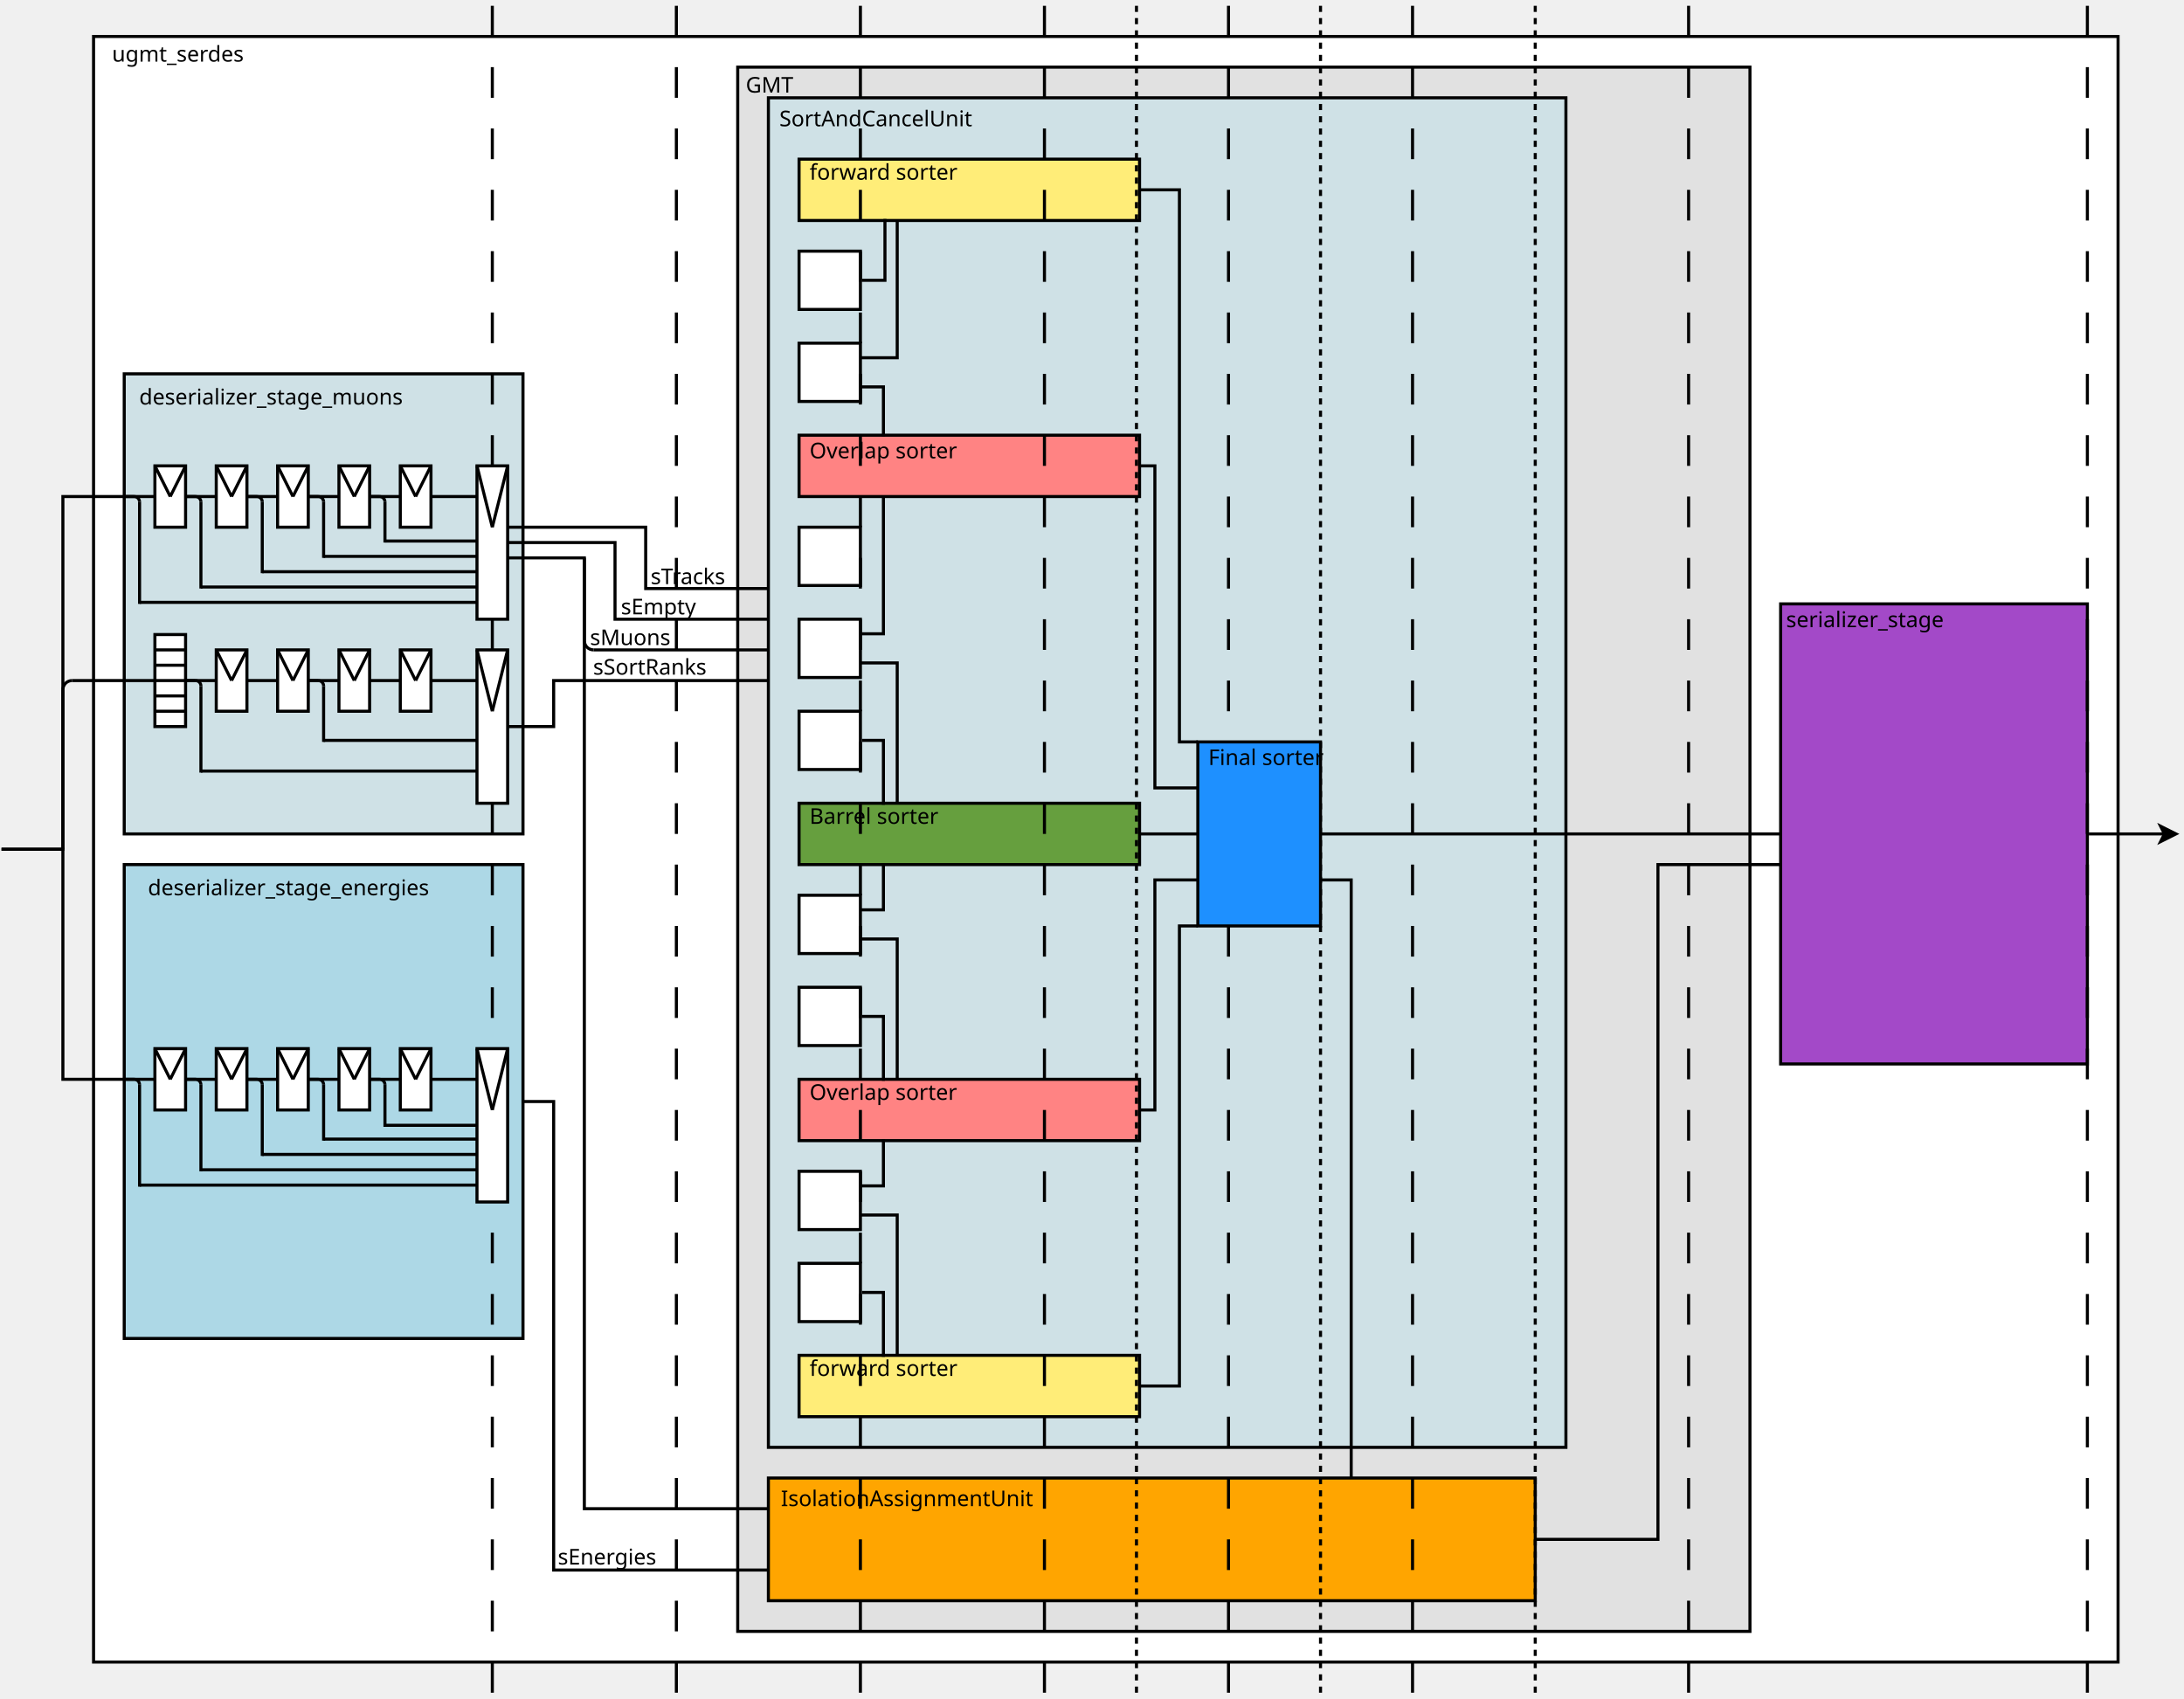
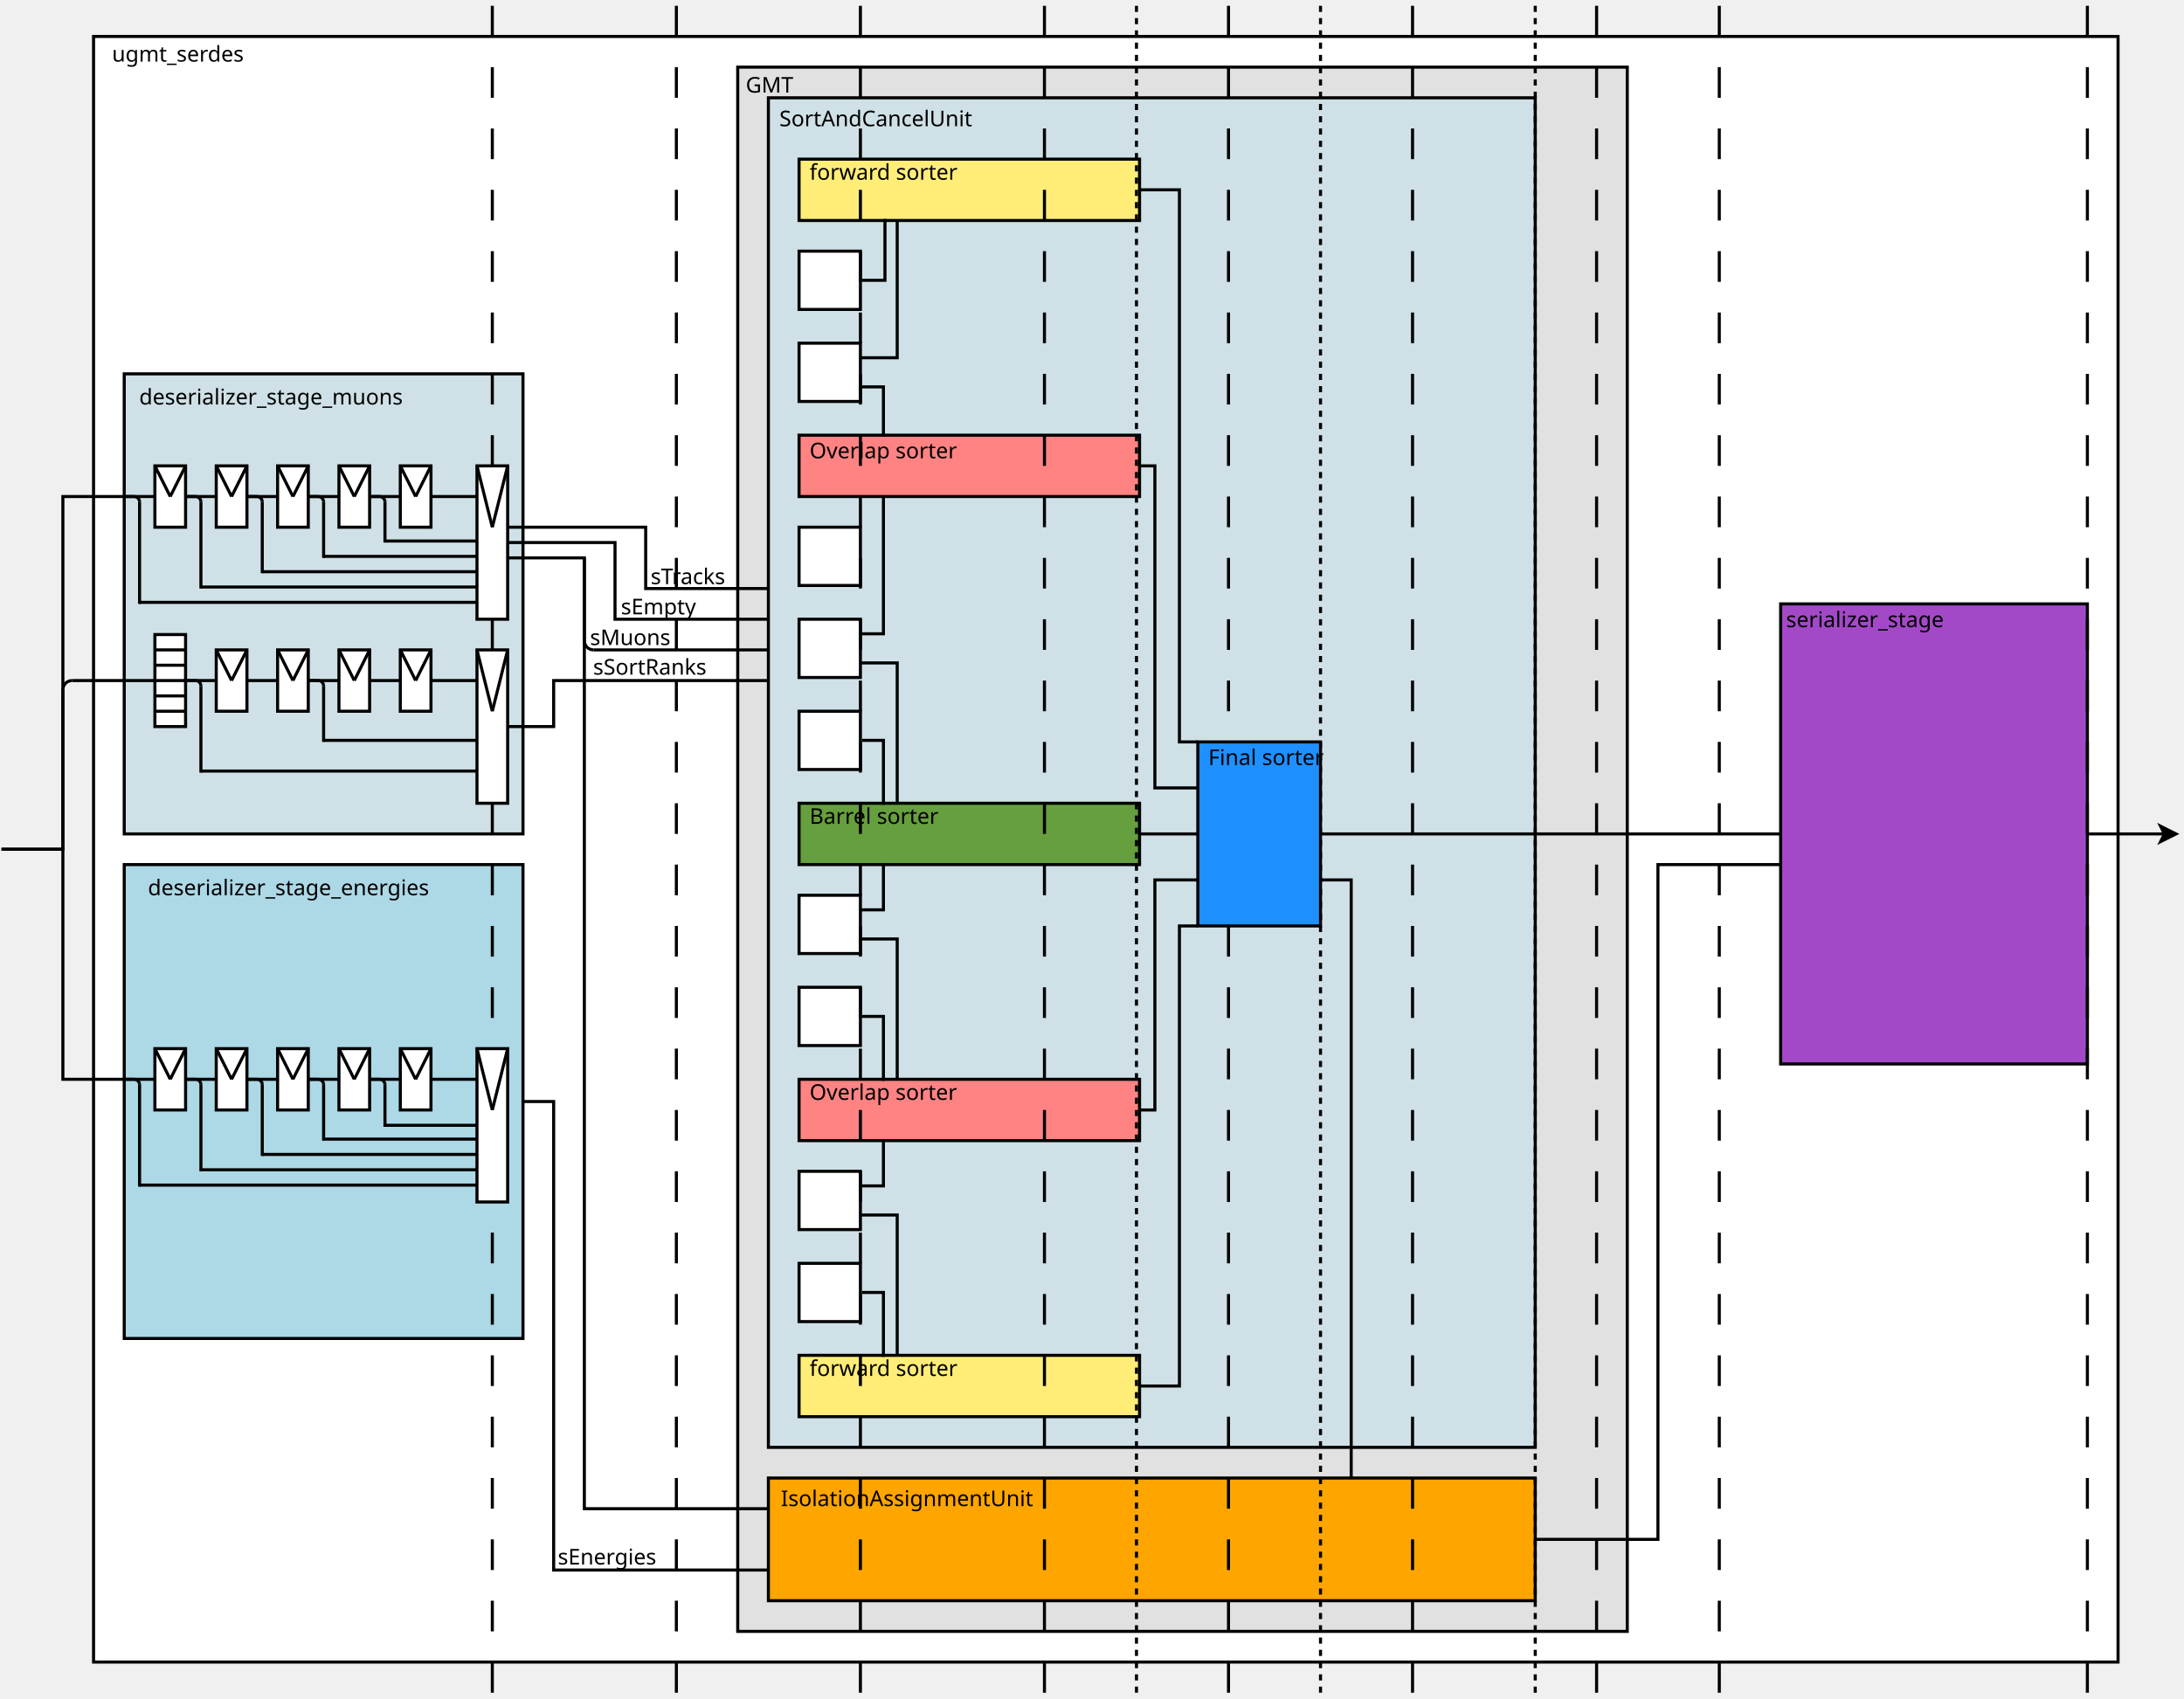
<svg xmlns="http://www.w3.org/2000/svg" width="72cm" height="56cm" viewBox="-41 -201 1424 1102">
  <g>
    <rect style="fill: #ffffff" x="20" y="-180" width="1320" height="1060" />
    <rect style="fill: none; fill-opacity:0; stroke-width: 2; stroke: #000000" x="20" y="-180" width="1320" height="1060" />
    <text font-size="12.8" style="fill: #000000;text-anchor:middle;font-family:sans-serif;font-style:normal;font-weight:normal" x="680" y="353.9">
      <tspan x="680" y="353.9" />
    </text>
  </g>
  <g>
    <rect style="fill: #cfe1e6" x="40" y="40" width="260" height="300" />
    <rect style="fill: none; fill-opacity:0; stroke-width: 2; stroke: #000000" x="40" y="40" width="260" height="300" />
    <text font-size="12.8" style="fill: #000000;text-anchor:middle;font-family:sans-serif;font-style:normal;font-weight:normal" x="170" y="193.9">
      <tspan x="170" y="193.9" />
    </text>
  </g>
  <g>
    <rect style="fill: #add8e6" x="40" y="360" width="260" height="309" />
    <rect style="fill: none; fill-opacity:0; stroke-width: 2; stroke: #000000" x="40" y="360" width="260" height="309" />
    <text font-size="12.8" style="fill: #000000;text-anchor:middle;font-family:sans-serif;font-style:normal;font-weight:normal" x="170" y="518.4">
      <tspan x="170" y="518.4" />
    </text>
  </g>
  <g>
-     <rect style="fill: #e1e1e1" x="440" y="-160" width="660" height="1020" />
-     <rect style="fill: none; fill-opacity:0; stroke-width: 2; stroke: #000000" x="440" y="-160" width="660" height="1020" />
-     <text font-size="12.8" style="fill: #000000;text-anchor:middle;font-family:sans-serif;font-style:normal;font-weight:normal" x="770" y="353.9">
-       <tspan x="770" y="353.9" />
+     <rect style="fill: #e1e1e1" x="440" y="-160" width="580" height="1020" />
+     <rect style="fill: none; fill-opacity:0; stroke-width: 2; stroke: #000000" x="440" y="-160" width="580" height="1020" />
+     <text font-size="12.8" style="fill: #000000;text-anchor:middle;font-family:sans-serif;font-style:normal;font-weight:normal" x="730" y="353.9">
+       <tspan x="730" y="353.9" />
    </text>
  </g>
  <g>
    <rect style="fill: #a349c8" x="1120" y="190" width="200" height="300" />
    <rect style="fill: none; fill-opacity:0; stroke-width: 2; stroke: #000000" x="1120" y="190" width="200" height="300" />
    <text font-size="12.8" style="fill: #000000;text-anchor:middle;font-family:sans-serif;font-style:normal;font-weight:normal" x="1220" y="343.9">
      <tspan x="1220" y="343.9" />
    </text>
  </g>
  <line style="fill: none; fill-opacity:0; stroke-width: 2; stroke-dasharray: 20; stroke: #000000" x1="280" y1="-200" x2="280" y2="900" />
  <line style="fill: none; fill-opacity:0; stroke-width: 2; stroke-dasharray: 20; stroke: #000000" x1="400" y1="-200" x2="400" y2="900" />
-   <line style="fill: none; fill-opacity:0; stroke-width: 2; stroke-dasharray: 20; stroke: #000000" x1="1060" y1="-200" x2="1060" y2="900" />
+   <line style="fill: none; fill-opacity:0; stroke-width: 2; stroke-dasharray: 20; stroke: #000000" x1="1080" y1="-200" x2="1080" y2="900" />
  <line style="fill: none; fill-opacity:0; stroke-width: 2; stroke-dasharray: 20; stroke: #000000" x1="1320" y1="-200" x2="1320" y2="900" />
  <text font-size="14.156" style="fill: #000000;text-anchor:start;font-family:Source Sans Pro;font-style:normal;font-weight:normal" x="49.771" y="60">
    <tspan x="49.771" y="60">deserializer_stage_muons</tspan>
  </text>
  <text font-size="14.156" style="fill: #000000;text-anchor:start;font-family:Source Sans Pro;font-style:normal;font-weight:normal" x="55.454" y="380">
    <tspan x="55.454" y="380">deserializer_stage_energies</tspan>
  </text>
  <text font-size="14.156" style="fill: #000000;text-anchor:start;font-family:Source Sans Pro;font-style:normal;font-weight:normal" x="445.238" y="-143.392">
    <tspan x="445.238" y="-143.392">GMT</tspan>
  </text>
  <g>
    <rect style="fill: #ffa500" x="460" y="760" width="500" height="80" />
    <rect style="fill: none; fill-opacity:0; stroke-width: 2; stroke: #000000" x="460" y="760" width="500" height="80" />
    <text font-size="12.8" style="fill: #000000;text-anchor:middle;font-family:sans-serif;font-style:normal;font-weight:normal" x="710" y="803.9">
      <tspan x="710" y="803.9" />
    </text>
  </g>
  <text font-size="14.156" style="fill: #000000;text-anchor:start;font-family:Source Sans Pro;font-style:normal;font-weight:normal" x="32.044" y="-163.607">
    <tspan x="32.044" y="-163.607">ugmt_serdes</tspan>
  </text>
  <text font-size="14.156" style="fill: #000000;text-anchor:start;font-family:Source Sans Pro;font-style:normal;font-weight:normal" x="1123.56" y="205.208">
    <tspan x="1123.56" y="205.208">serializer_stage</tspan>
  </text>
  <g>
-     <rect style="fill: #cfe1e6" x="460" y="-140" width="520" height="880" />
-     <rect style="fill: none; fill-opacity:0; stroke-width: 2; stroke: #000000" x="460" y="-140" width="520" height="880" />
-     <text font-size="12.8" style="fill: #000000;text-anchor:middle;font-family:sans-serif;font-style:normal;font-weight:normal" x="720" y="303.9">
-       <tspan x="720" y="303.9" />
+     <rect style="fill: #cfe1e6" x="460" y="-140" width="500" height="880" />
+     <rect style="fill: none; fill-opacity:0; stroke-width: 2; stroke: #000000" x="460" y="-140" width="500" height="880" />
+     <text font-size="12.8" style="fill: #000000;text-anchor:middle;font-family:sans-serif;font-style:normal;font-weight:normal" x="710" y="303.9">
+       <tspan x="710" y="303.9" />
    </text>
  </g>
  <text font-size="14.156" style="fill: #000000;text-anchor:start;font-family:Source Sans Pro;font-style:normal;font-weight:normal" x="467.166" y="-121.448">
    <tspan x="467.166" y="-121.448">SortAndCancelUnit</tspan>
  </text>
  <text font-size="14.156" style="fill: #000000;text-anchor:start;font-family:Source Sans Pro;font-style:normal;font-weight:normal" x="468.152" y="778.315">
    <tspan x="468.152" y="778.315">IsolationAssignmentUnit</tspan>
  </text>
  <polyline style="fill: none; fill-opacity:0; stroke-width: 2; stroke: #000000" points="290,150 360,150 360,200 460,200 " />
  <polyline style="fill: none; fill-opacity:0; stroke-width: 2; stroke: #000000" points="290,270 320,270 320,240 460,240 " />
  <polyline style="fill: none; fill-opacity:0; stroke-width: 2; stroke: #000000" points="289.314,140 380,140 380,180 460,180 " />
  <polyline style="fill: none; fill-opacity:0; stroke-width: 2; stroke: #000000" points="289.771,160 340,160 340,780 460,780 " />
  <text font-size="14.156" style="fill: #000000;text-anchor:start;font-family:Source Sans Pro;font-style:normal;font-weight:normal" x="343.694" y="216.847">
    <tspan x="343.694" y="216.847">sMuons</tspan>
  </text>
  <text font-size="14.156" style="fill: #000000;text-anchor:start;font-family:Source Sans Pro;font-style:normal;font-weight:normal" x="383.244" y="177.116">
    <tspan x="383.244" y="177.116">sTracks</tspan>
  </text>
  <text font-size="14.156" style="fill: #000000;text-anchor:start;font-family:Source Sans Pro;font-style:normal;font-weight:normal" x="363.86" y="196.818">
    <tspan x="363.86" y="196.818">sEmpty</tspan>
  </text>
  <text font-size="14.156" style="fill: #000000;text-anchor:start;font-family:Source Sans Pro;font-style:normal;font-weight:normal" x="345.73" y="236.126">
    <tspan x="345.73" y="236.126">sSortRanks</tspan>
  </text>
  <polyline style="fill: none; fill-opacity:0; stroke-width: 2; stroke: #000000" points="300,514.5 320,514.5 320,820 460,820 " />
  <text font-size="14.156" style="fill: #000000;text-anchor:start;font-family:Source Sans Pro;font-style:normal;font-weight:normal" x="322.703" y="816.397">
    <tspan x="322.703" y="816.397">sEnergies</tspan>
  </text>
  <g>
    <g>
      <rect style="fill: #ffffff" x="60" y="100" width="20" height="40" />
      <rect style="fill: none; fill-opacity:0; stroke-width: 2; stroke: #000000" x="60" y="100" width="20" height="40" />
    </g>
    <line style="fill: none; fill-opacity:0; stroke-width: 2; stroke: #000000" x1="60" y1="100" x2="70" y2="120" />
    <line style="fill: none; fill-opacity:0; stroke-width: 2; stroke: #000000" x1="80" y1="100" x2="70" y2="120" />
  </g>
  <g>
    <g>
      <rect style="fill: #ffffff" x="100" y="100" width="20" height="40" />
      <rect style="fill: none; fill-opacity:0; stroke-width: 2; stroke: #000000" x="100" y="100" width="20" height="40" />
    </g>
    <line style="fill: none; fill-opacity:0; stroke-width: 2; stroke: #000000" x1="100" y1="100" x2="110" y2="120" />
    <line style="fill: none; fill-opacity:0; stroke-width: 2; stroke: #000000" x1="120" y1="100" x2="110" y2="120" />
  </g>
  <g>
    <g>
      <rect style="fill: #ffffff" x="140" y="100" width="20" height="40" />
      <rect style="fill: none; fill-opacity:0; stroke-width: 2; stroke: #000000" x="140" y="100" width="20" height="40" />
    </g>
    <line style="fill: none; fill-opacity:0; stroke-width: 2; stroke: #000000" x1="140" y1="100" x2="150" y2="120" />
    <line style="fill: none; fill-opacity:0; stroke-width: 2; stroke: #000000" x1="160" y1="100" x2="150" y2="120" />
  </g>
  <g>
    <g>
      <rect style="fill: #ffffff" x="180" y="100" width="20" height="40" />
      <rect style="fill: none; fill-opacity:0; stroke-width: 2; stroke: #000000" x="180" y="100" width="20" height="40" />
    </g>
    <line style="fill: none; fill-opacity:0; stroke-width: 2; stroke: #000000" x1="180" y1="100" x2="190" y2="120" />
    <line style="fill: none; fill-opacity:0; stroke-width: 2; stroke: #000000" x1="200" y1="100" x2="190" y2="120" />
  </g>
  <g>
    <g>
      <rect style="fill: #ffffff" x="220" y="100" width="20" height="40" />
      <rect style="fill: none; fill-opacity:0; stroke-width: 2; stroke: #000000" x="220" y="100" width="20" height="40" />
    </g>
    <line style="fill: none; fill-opacity:0; stroke-width: 2; stroke: #000000" x1="220" y1="100" x2="230" y2="120" />
    <line style="fill: none; fill-opacity:0; stroke-width: 2; stroke: #000000" x1="240" y1="100" x2="230" y2="120" />
  </g>
  <polyline style="fill: none; fill-opacity:0; stroke-width: 2; stroke: #000000" points="-40,350 0,350 0,120 60,120 " />
  <line style="fill: none; fill-opacity:0; stroke-width: 2; stroke: #000000" x1="80" y1="120" x2="100" y2="120" />
  <line style="fill: none; fill-opacity:0; stroke-width: 2; stroke: #000000" x1="120" y1="120" x2="140" y2="120" />
  <line style="fill: none; fill-opacity:0; stroke-width: 2; stroke: #000000" x1="160" y1="120" x2="180" y2="120" />
  <line style="fill: none; fill-opacity:0; stroke-width: 2; stroke: #000000" x1="200" y1="120" x2="220" y2="120" />
  <polyline style="fill: none; fill-opacity:0; stroke-width: 2; stroke: #000000" points="-40,350 0,350 0,500 60,500 " />
  <line style="fill: none; fill-opacity:0; stroke-width: 2; stroke: #000000" x1="240" y1="120" x2="270" y2="120" />
  <g>
    <path style="fill: none; fill-opacity:0; stroke-width: 2; stroke-linejoin: round; stroke: #000000" d="M 210,123.536 A 3.536,3.536 0 0 0 206.464,120" />
    <line style="fill: none; fill-opacity:0; stroke-width: 2; stroke-linejoin: round; stroke: #000000" x1="200" y1="120" x2="206.464" y2="120" />
    <path style="fill: none; fill-opacity:0; stroke-width: 2; stroke-linejoin: round; stroke: #000000" d="M 206.464,123.536 A 0,0 0 0 0 206.464,123.536" />
    <line style="fill: none; fill-opacity:0; stroke-width: 2; stroke-linejoin: round; stroke: #000000" x1="210" y1="123.536" x2="210" y2="150" />
    <line style="fill: none; fill-opacity:0; stroke-width: 2; stroke-linejoin: round; stroke: #000000" x1="210" y1="150" x2="210" y2="150" />
  </g>
  <g>
    <path style="fill: none; fill-opacity:0; stroke-width: 2; stroke-linejoin: round; stroke: #000000" d="M 170,123.536 A 3.536,3.536 0 0 0 166.464,120" />
    <line style="fill: none; fill-opacity:0; stroke-width: 2; stroke-linejoin: round; stroke: #000000" x1="160" y1="120" x2="166.464" y2="120" />
    <path style="fill: none; fill-opacity:0; stroke-width: 2; stroke-linejoin: round; stroke: #000000" d="M 166.464,123.536 A 0,0 0 0 0 166.464,123.536" />
    <line style="fill: none; fill-opacity:0; stroke-width: 2; stroke-linejoin: round; stroke: #000000" x1="170" y1="123.536" x2="170" y2="160" />
    <path style="fill: none; fill-opacity:0; stroke-width: 2; stroke-linejoin: round; stroke: #000000" d="M 166.464,123.536 A 0,0 0 0 0 166.464,123.536" />
    <line style="fill: none; fill-opacity:0; stroke-width: 2; stroke-linejoin: round; stroke: #000000" x1="170" y1="160" x2="170" y2="160" />
    <line style="fill: none; fill-opacity:0; stroke-width: 2; stroke-linejoin: round; stroke: #000000" x1="170" y1="160" x2="170" y2="160" />
  </g>
  <g>
    <path style="fill: none; fill-opacity:0; stroke-width: 2; stroke-linejoin: round; stroke: #000000" d="M 130,123.536 A 3.536,3.536 0 0 0 126.464,120" />
    <line style="fill: none; fill-opacity:0; stroke-width: 2; stroke-linejoin: round; stroke: #000000" x1="120" y1="120" x2="126.464" y2="120" />
    <path style="fill: none; fill-opacity:0; stroke-width: 2; stroke-linejoin: round; stroke: #000000" d="M 126.464,123.536 A 0,0 0 0 0 126.464,123.536" />
    <line style="fill: none; fill-opacity:0; stroke-width: 2; stroke-linejoin: round; stroke: #000000" x1="130" y1="123.536" x2="130" y2="170" />
    <path style="fill: none; fill-opacity:0; stroke-width: 2; stroke-linejoin: round; stroke: #000000" d="M 126.464,123.536 A 0,0 0 0 0 126.464,123.536" />
    <line style="fill: none; fill-opacity:0; stroke-width: 2; stroke-linejoin: round; stroke: #000000" x1="130" y1="170" x2="130" y2="170" />
    <line style="fill: none; fill-opacity:0; stroke-width: 2; stroke-linejoin: round; stroke: #000000" x1="130" y1="170" x2="130" y2="170" />
  </g>
  <g>
    <path style="fill: none; fill-opacity:0; stroke-width: 2; stroke-linejoin: round; stroke: #000000" d="M 90,123.536 A 3.536,3.536 0 0 0 86.465,120" />
    <line style="fill: none; fill-opacity:0; stroke-width: 2; stroke-linejoin: round; stroke: #000000" x1="80" y1="120" x2="86.465" y2="120" />
    <path style="fill: none; fill-opacity:0; stroke-width: 2; stroke-linejoin: round; stroke: #000000" d="M 86.465,123.536 A 0,0 0 0 0 86.465,123.536" />
    <line style="fill: none; fill-opacity:0; stroke-width: 2; stroke-linejoin: round; stroke: #000000" x1="90" y1="123.536" x2="90" y2="180" />
    <path style="fill: none; fill-opacity:0; stroke-width: 2; stroke-linejoin: round; stroke: #000000" d="M 86.465,123.536 A 0,0 0 0 0 86.465,123.536" />
    <line style="fill: none; fill-opacity:0; stroke-width: 2; stroke-linejoin: round; stroke: #000000" x1="90" y1="180" x2="90" y2="180" />
    <line style="fill: none; fill-opacity:0; stroke-width: 2; stroke-linejoin: round; stroke: #000000" x1="90" y1="180" x2="90" y2="180" />
  </g>
  <g>
    <path style="fill: none; fill-opacity:0; stroke-width: 2; stroke-linejoin: round; stroke: #000000" d="M 50,123.536 A 3.536,3.536 0 0 0 46.465,120" />
    <line style="fill: none; fill-opacity:0; stroke-width: 2; stroke-linejoin: round; stroke: #000000" x1="40" y1="120" x2="46.465" y2="120" />
    <path style="fill: none; fill-opacity:0; stroke-width: 2; stroke-linejoin: round; stroke: #000000" d="M 46.465,123.536 A 3.14018e-15,3.14018e-15 0 0 0 46.465,123.536" />
    <line style="fill: none; fill-opacity:0; stroke-width: 2; stroke-linejoin: round; stroke: #000000" x1="50" y1="123.536" x2="50" y2="190" />
    <path style="fill: none; fill-opacity:0; stroke-width: 2; stroke-linejoin: round; stroke: #000000" d="M 46.465,123.536 A 0,0 0 0 0 46.465,123.536" />
    <line style="fill: none; fill-opacity:0; stroke-width: 2; stroke-linejoin: round; stroke: #000000" x1="50" y1="190" x2="50" y2="190" />
    <line style="fill: none; fill-opacity:0; stroke-width: 2; stroke-linejoin: round; stroke: #000000" x1="50" y1="190" x2="50" y2="190" />
  </g>
  <g>
    <g>
      <rect style="fill: #ffffff" x="100" y="220" width="20" height="40" />
      <rect style="fill: none; fill-opacity:0; stroke-width: 2; stroke: #000000" x="100" y="220" width="20" height="40" />
    </g>
    <line style="fill: none; fill-opacity:0; stroke-width: 2; stroke: #000000" x1="100" y1="220" x2="110" y2="240" />
    <line style="fill: none; fill-opacity:0; stroke-width: 2; stroke: #000000" x1="120" y1="220" x2="110" y2="240" />
  </g>
  <g>
    <g>
      <rect style="fill: #ffffff" x="140" y="220" width="20" height="40" />
      <rect style="fill: none; fill-opacity:0; stroke-width: 2; stroke: #000000" x="140" y="220" width="20" height="40" />
    </g>
    <line style="fill: none; fill-opacity:0; stroke-width: 2; stroke: #000000" x1="140" y1="220" x2="150" y2="240" />
    <line style="fill: none; fill-opacity:0; stroke-width: 2; stroke: #000000" x1="160" y1="220" x2="150" y2="240" />
  </g>
  <g>
    <g>
      <rect style="fill: #ffffff" x="180" y="220" width="20" height="40" />
      <rect style="fill: none; fill-opacity:0; stroke-width: 2; stroke: #000000" x="180" y="220" width="20" height="40" />
    </g>
    <line style="fill: none; fill-opacity:0; stroke-width: 2; stroke: #000000" x1="180" y1="220" x2="190" y2="240" />
    <line style="fill: none; fill-opacity:0; stroke-width: 2; stroke: #000000" x1="200" y1="220" x2="190" y2="240" />
  </g>
  <g>
    <g>
      <rect style="fill: #ffffff" x="220" y="220" width="20" height="40" />
      <rect style="fill: none; fill-opacity:0; stroke-width: 2; stroke: #000000" x="220" y="220" width="20" height="40" />
    </g>
    <line style="fill: none; fill-opacity:0; stroke-width: 2; stroke: #000000" x1="220" y1="220" x2="230" y2="240" />
    <line style="fill: none; fill-opacity:0; stroke-width: 2; stroke: #000000" x1="240" y1="220" x2="230" y2="240" />
  </g>
  <g>
    <g>
      <rect style="fill: #ffffff" x="270" y="100" width="20" height="100" />
      <rect style="fill: none; fill-opacity:0; stroke-width: 2; stroke: #000000" x="270" y="100" width="20" height="100" />
    </g>
    <line style="fill: none; fill-opacity:0; stroke-width: 2; stroke: #000000" x1="270" y1="100" x2="280" y2="140" />
    <line style="fill: none; fill-opacity:0; stroke-width: 2; stroke: #000000" x1="290" y1="100" x2="280" y2="140" />
  </g>
  <g>
    <g>
      <rect style="fill: #ffffff" x="270" y="220" width="20" height="100" />
      <rect style="fill: none; fill-opacity:0; stroke-width: 2; stroke: #000000" x="270" y="220" width="20" height="100" />
    </g>
    <line style="fill: none; fill-opacity:0; stroke-width: 2; stroke: #000000" x1="270" y1="220" x2="280" y2="260" />
    <line style="fill: none; fill-opacity:0; stroke-width: 2; stroke: #000000" x1="290" y1="220" x2="280" y2="260" />
  </g>
  <g>
    <g>
      <rect style="fill: #ffffff" x="60" y="210" width="20" height="60" />
      <rect style="fill: none; fill-opacity:0; stroke-width: 2; stroke: #000000" x="60" y="210" width="20" height="60" />
    </g>
    <line style="fill: none; fill-opacity:0; stroke-width: 2; stroke: #000000" x1="60" y1="220" x2="80" y2="220" />
    <line style="fill: none; fill-opacity:0; stroke-width: 2; stroke: #000000" x1="60" y1="230" x2="80" y2="230" />
    <line style="fill: none; fill-opacity:0; stroke-width: 2; stroke: #000000" x1="60" y1="240" x2="80" y2="240" />
    <line style="fill: none; fill-opacity:0; stroke-width: 2; stroke: #000000" x1="60" y1="250" x2="80" y2="250" />
    <line style="fill: none; fill-opacity:0; stroke-width: 2; stroke: #000000" x1="60" y1="260" x2="80" y2="260" />
  </g>
  <g>
    <path style="fill: none; fill-opacity:0; stroke-width: 2; stroke-linejoin: round; stroke: #000000" d="M 1.39067e-308,0 A 0,0 0 0 0 1.39067e-308,0" />
    <line style="fill: none; fill-opacity:0; stroke-width: 2; stroke-linejoin: round; stroke: #000000" x1="0" y1="350" x2="0" y2="350" />
    <path style="fill: none; fill-opacity:0; stroke-width: 2; stroke-linejoin: round; stroke: #000000" d="M 6,240 A 6,6 0 0 0 -1.11022e-15,246" />
    <line style="fill: none; fill-opacity:0; stroke-width: 2; stroke-linejoin: round; stroke: #000000" x1="0" y1="350" x2="0" y2="246" />
    <line style="fill: none; fill-opacity:0; stroke-width: 2; stroke-linejoin: round; stroke: #000000" x1="6" y1="240" x2="60" y2="240" />
  </g>
  <line style="fill: none; fill-opacity:0; stroke-width: 2; stroke-linejoin: round; stroke: #000000" x1="80" y1="240" x2="100" y2="240" />
  <line style="fill: none; fill-opacity:0; stroke-width: 2; stroke-linejoin: round; stroke: #000000" x1="120" y1="240" x2="140" y2="240" />
  <line style="fill: none; fill-opacity:0; stroke-width: 2; stroke-linejoin: round; stroke: #000000" x1="160" y1="240" x2="180" y2="240" />
  <line style="fill: none; fill-opacity:0; stroke-width: 2; stroke-linejoin: round; stroke: #000000" x1="200" y1="240" x2="220" y2="240" />
  <line style="fill: none; fill-opacity:0; stroke-width: 2; stroke-linejoin: round; stroke: #000000" x1="240" y1="240" x2="270" y2="240" />
  <g>
    <path style="fill: none; fill-opacity:0; stroke-width: 2; stroke-linejoin: round; stroke: #000000" d="M 170,243.536 A 3.536,3.536 0 0 0 166.464,240" />
    <line style="fill: none; fill-opacity:0; stroke-width: 2; stroke-linejoin: round; stroke: #000000" x1="160" y1="240" x2="166.464" y2="240" />
    <path style="fill: none; fill-opacity:0; stroke-width: 2; stroke-linejoin: round; stroke: #000000" d="M 166.464,243.536 A 0,0 0 0 0 166.464,243.536" />
    <line style="fill: none; fill-opacity:0; stroke-width: 2; stroke-linejoin: round; stroke: #000000" x1="170" y1="243.536" x2="170" y2="280" />
    <path style="fill: none; fill-opacity:0; stroke-width: 2; stroke-linejoin: round; stroke: #000000" d="M 166.464,243.536 A 0,0 0 0 0 166.464,243.536" />
    <line style="fill: none; fill-opacity:0; stroke-width: 2; stroke-linejoin: round; stroke: #000000" x1="170" y1="280" x2="170" y2="280" />
    <line style="fill: none; fill-opacity:0; stroke-width: 2; stroke-linejoin: round; stroke: #000000" x1="170" y1="280" x2="170" y2="280" />
  </g>
  <g>
    <path style="fill: none; fill-opacity:0; stroke-width: 2; stroke-linejoin: round; stroke: #000000" d="M 90,243.536 A 3.536,3.536 0 0 0 86.465,240" />
    <line style="fill: none; fill-opacity:0; stroke-width: 2; stroke-linejoin: round; stroke: #000000" x1="80" y1="240" x2="86.465" y2="240" />
    <path style="fill: none; fill-opacity:0; stroke-width: 2; stroke-linejoin: round; stroke: #000000" d="M 86.465,243.536 A 0,0 0 0 0 86.465,243.536" />
    <line style="fill: none; fill-opacity:0; stroke-width: 2; stroke-linejoin: round; stroke: #000000" x1="90" y1="243.536" x2="90" y2="300" />
    <path style="fill: none; fill-opacity:0; stroke-width: 2; stroke-linejoin: round; stroke: #000000" d="M 86.465,243.536 A 0,0 0 0 0 86.465,243.536" />
    <line style="fill: none; fill-opacity:0; stroke-width: 2; stroke-linejoin: round; stroke: #000000" x1="90" y1="300" x2="90" y2="300" />
    <line style="fill: none; fill-opacity:0; stroke-width: 2; stroke-linejoin: round; stroke: #000000" x1="90" y1="300" x2="90" y2="300" />
  </g>
  <g>
    <g>
      <rect style="fill: #ffffff" x="60" y="480" width="20" height="40" />
      <rect style="fill: none; fill-opacity:0; stroke-width: 2; stroke: #000000" x="60" y="480" width="20" height="40" />
    </g>
    <line style="fill: none; fill-opacity:0; stroke-width: 2; stroke: #000000" x1="60" y1="480" x2="70" y2="500" />
    <line style="fill: none; fill-opacity:0; stroke-width: 2; stroke: #000000" x1="80" y1="480" x2="70" y2="500" />
  </g>
  <g>
    <g>
      <rect style="fill: #ffffff" x="100" y="480" width="20" height="40" />
      <rect style="fill: none; fill-opacity:0; stroke-width: 2; stroke: #000000" x="100" y="480" width="20" height="40" />
    </g>
    <line style="fill: none; fill-opacity:0; stroke-width: 2; stroke: #000000" x1="100" y1="480" x2="110" y2="500" />
    <line style="fill: none; fill-opacity:0; stroke-width: 2; stroke: #000000" x1="120" y1="480" x2="110" y2="500" />
  </g>
  <g>
    <g>
      <rect style="fill: #ffffff" x="140" y="480" width="20" height="40" />
      <rect style="fill: none; fill-opacity:0; stroke-width: 2; stroke: #000000" x="140" y="480" width="20" height="40" />
    </g>
    <line style="fill: none; fill-opacity:0; stroke-width: 2; stroke: #000000" x1="140" y1="480" x2="150" y2="500" />
    <line style="fill: none; fill-opacity:0; stroke-width: 2; stroke: #000000" x1="160" y1="480" x2="150" y2="500" />
  </g>
  <g>
    <g>
      <rect style="fill: #ffffff" x="180" y="480" width="20" height="40" />
      <rect style="fill: none; fill-opacity:0; stroke-width: 2; stroke: #000000" x="180" y="480" width="20" height="40" />
    </g>
    <line style="fill: none; fill-opacity:0; stroke-width: 2; stroke: #000000" x1="180" y1="480" x2="190" y2="500" />
    <line style="fill: none; fill-opacity:0; stroke-width: 2; stroke: #000000" x1="200" y1="480" x2="190" y2="500" />
  </g>
  <g>
    <g>
      <rect style="fill: #ffffff" x="220" y="480" width="20" height="40" />
      <rect style="fill: none; fill-opacity:0; stroke-width: 2; stroke: #000000" x="220" y="480" width="20" height="40" />
    </g>
    <line style="fill: none; fill-opacity:0; stroke-width: 2; stroke: #000000" x1="220" y1="480" x2="230" y2="500" />
    <line style="fill: none; fill-opacity:0; stroke-width: 2; stroke: #000000" x1="240" y1="480" x2="230" y2="500" />
  </g>
  <g>
    <g>
      <rect style="fill: #ffffff" x="270" y="480" width="20" height="100" />
      <rect style="fill: none; fill-opacity:0; stroke-width: 2; stroke: #000000" x="270" y="480" width="20" height="100" />
    </g>
    <line style="fill: none; fill-opacity:0; stroke-width: 2; stroke: #000000" x1="270" y1="480" x2="280" y2="520" />
    <line style="fill: none; fill-opacity:0; stroke-width: 2; stroke: #000000" x1="290" y1="480" x2="280" y2="520" />
  </g>
  <line style="fill: none; fill-opacity:0; stroke-width: 2; stroke: #000000" x1="80" y1="500" x2="100" y2="500" />
  <line style="fill: none; fill-opacity:0; stroke-width: 2; stroke: #000000" x1="120" y1="500" x2="140" y2="500" />
  <line style="fill: none; fill-opacity:0; stroke-width: 2; stroke: #000000" x1="160" y1="500" x2="180" y2="500" />
  <line style="fill: none; fill-opacity:0; stroke-width: 2; stroke: #000000" x1="200" y1="500" x2="220" y2="500" />
  <line style="fill: none; fill-opacity:0; stroke-width: 2; stroke: #000000" x1="240" y1="500" x2="270" y2="500" />
  <g>
    <path style="fill: none; fill-opacity:0; stroke-width: 2; stroke-linejoin: round; stroke: #000000" d="M 210,503.536 A 3.536,3.536 0 0 0 206.464,500" />
    <line style="fill: none; fill-opacity:0; stroke-width: 2; stroke-linejoin: round; stroke: #000000" x1="200" y1="500" x2="206.464" y2="500" />
    <path style="fill: none; fill-opacity:0; stroke-width: 2; stroke-linejoin: round; stroke: #000000" d="M 206.464,503.536 A 0,0 0 0 0 206.464,503.536" />
    <line style="fill: none; fill-opacity:0; stroke-width: 2; stroke-linejoin: round; stroke: #000000" x1="210" y1="503.536" x2="210" y2="531" />
    <line style="fill: none; fill-opacity:0; stroke-width: 2; stroke-linejoin: round; stroke: #000000" x1="210" y1="531" x2="210" y2="531" />
  </g>
  <g>
    <path style="fill: none; fill-opacity:0; stroke-width: 2; stroke-linejoin: round; stroke: #000000" d="M 170,503.536 A 3.536,3.536 0 0 0 166.464,500" />
    <line style="fill: none; fill-opacity:0; stroke-width: 2; stroke-linejoin: round; stroke: #000000" x1="160" y1="500" x2="166.464" y2="500" />
    <path style="fill: none; fill-opacity:0; stroke-width: 2; stroke-linejoin: round; stroke: #000000" d="M 166.464,503.536 A 0,0 0 0 0 166.464,503.536" />
    <line style="fill: none; fill-opacity:0; stroke-width: 2; stroke-linejoin: round; stroke: #000000" x1="170" y1="503.536" x2="170" y2="540" />
    <path style="fill: none; fill-opacity:0; stroke-width: 2; stroke-linejoin: round; stroke: #000000" d="M 166.464,503.536 A 0,0 0 0 0 166.464,503.536" />
    <line style="fill: none; fill-opacity:0; stroke-width: 2; stroke-linejoin: round; stroke: #000000" x1="170" y1="540" x2="170" y2="540" />
    <line style="fill: none; fill-opacity:0; stroke-width: 2; stroke-linejoin: round; stroke: #000000" x1="170" y1="540" x2="170" y2="540" />
  </g>
  <g>
    <path style="fill: none; fill-opacity:0; stroke-width: 2; stroke-linejoin: round; stroke: #000000" d="M 130,503.536 A 3.536,3.536 0 0 0 126.464,500" />
    <line style="fill: none; fill-opacity:0; stroke-width: 2; stroke-linejoin: round; stroke: #000000" x1="120" y1="500" x2="126.464" y2="500" />
    <path style="fill: none; fill-opacity:0; stroke-width: 2; stroke-linejoin: round; stroke: #000000" d="M 126.464,503.536 A 0,0 0 0 0 126.464,503.536" />
    <line style="fill: none; fill-opacity:0; stroke-width: 2; stroke-linejoin: round; stroke: #000000" x1="130" y1="503.536" x2="130" y2="550" />
    <path style="fill: none; fill-opacity:0; stroke-width: 2; stroke-linejoin: round; stroke: #000000" d="M 126.464,503.536 A 0,0 0 0 0 126.464,503.536" />
    <line style="fill: none; fill-opacity:0; stroke-width: 2; stroke-linejoin: round; stroke: #000000" x1="130" y1="550" x2="130" y2="550" />
    <line style="fill: none; fill-opacity:0; stroke-width: 2; stroke-linejoin: round; stroke: #000000" x1="130" y1="550" x2="130" y2="550" />
  </g>
  <g>
    <path style="fill: none; fill-opacity:0; stroke-width: 2; stroke-linejoin: round; stroke: #000000" d="M 90,503.536 A 3.536,3.536 0 0 0 86.465,500" />
    <line style="fill: none; fill-opacity:0; stroke-width: 2; stroke-linejoin: round; stroke: #000000" x1="80" y1="500" x2="86.465" y2="500" />
    <path style="fill: none; fill-opacity:0; stroke-width: 2; stroke-linejoin: round; stroke: #000000" d="M 86.465,503.536 A 0,0 0 0 0 86.465,503.536" />
    <line style="fill: none; fill-opacity:0; stroke-width: 2; stroke-linejoin: round; stroke: #000000" x1="90" y1="503.536" x2="90" y2="560" />
    <path style="fill: none; fill-opacity:0; stroke-width: 2; stroke-linejoin: round; stroke: #000000" d="M 86.465,503.536 A 0,0 0 0 0 86.465,503.536" />
    <line style="fill: none; fill-opacity:0; stroke-width: 2; stroke-linejoin: round; stroke: #000000" x1="90" y1="560" x2="90" y2="560" />
    <line style="fill: none; fill-opacity:0; stroke-width: 2; stroke-linejoin: round; stroke: #000000" x1="90" y1="560" x2="90" y2="560" />
  </g>
  <g>
    <path style="fill: none; fill-opacity:0; stroke-width: 2; stroke-linejoin: round; stroke: #000000" d="M 50,503.536 A 3.536,3.536 0 0 0 46.465,500" />
    <line style="fill: none; fill-opacity:0; stroke-width: 2; stroke-linejoin: round; stroke: #000000" x1="40" y1="500" x2="46.465" y2="500" />
    <path style="fill: none; fill-opacity:0; stroke-width: 2; stroke-linejoin: round; stroke: #000000" d="M 46.465,503.536 A 0,0 0 0 0 46.465,503.536" />
    <line style="fill: none; fill-opacity:0; stroke-width: 2; stroke-linejoin: round; stroke: #000000" x1="50" y1="503.536" x2="50" y2="570" />
    <path style="fill: none; fill-opacity:0; stroke-width: 2; stroke-linejoin: round; stroke: #000000" d="M 46.465,503.536 A 0,0 0 0 0 46.465,503.536" />
    <line style="fill: none; fill-opacity:0; stroke-width: 2; stroke-linejoin: round; stroke: #000000" x1="50" y1="570" x2="50" y2="570" />
    <line style="fill: none; fill-opacity:0; stroke-width: 2; stroke-linejoin: round; stroke: #000000" x1="50" y1="570" x2="50" y2="570" />
  </g>
  <line style="fill: none; fill-opacity:0; stroke-width: 2; stroke-linejoin: round; stroke: #000000" x1="50" y1="188.997" x2="270" y2="188.997" />
  <line style="fill: none; fill-opacity:0; stroke-width: 2; stroke-linejoin: round; stroke: #000000" x1="210" y1="149.018" x2="270" y2="149.018" />
  <line style="fill: none; fill-opacity:0; stroke-width: 2; stroke-linejoin: round; stroke: #000000" x1="170" y1="159.025" x2="270" y2="159.025" />
  <line style="fill: none; fill-opacity:0; stroke-width: 2; stroke-linejoin: round; stroke: #000000" x1="130" y1="169.025" x2="270" y2="169.025" />
  <line style="fill: none; fill-opacity:0; stroke-width: 2; stroke-linejoin: round; stroke: #000000" x1="90" y1="178.997" x2="270" y2="178.997" />
  <line style="fill: none; fill-opacity:0; stroke-width: 2; stroke-linejoin: round; stroke: #000000" x1="90" y1="299.004" x2="270" y2="299.004" />
  <line style="fill: none; fill-opacity:0; stroke-width: 2; stroke-linejoin: round; stroke: #000000" x1="170" y1="279.004" x2="270" y2="279.004" />
  <line style="fill: none; fill-opacity:0; stroke-width: 2; stroke-linejoin: round; stroke: #000000" x1="210" y1="530" x2="270" y2="530" />
  <line style="fill: none; fill-opacity:0; stroke-width: 2; stroke-linejoin: round; stroke: #000000" x1="170" y1="538.996" x2="270" y2="538.996" />
  <line style="fill: none; fill-opacity:0; stroke-width: 2; stroke-linejoin: round; stroke: #000000" x1="130" y1="548.99" x2="270" y2="548.99" />
  <line style="fill: none; fill-opacity:0; stroke-width: 2; stroke-linejoin: round; stroke: #000000" x1="90" y1="558.99" x2="270" y2="558.99" />
  <line style="fill: none; fill-opacity:0; stroke-width: 2; stroke-linejoin: round; stroke: #000000" x1="50" y1="568.99" x2="270" y2="568.99" />
  <g>
    <rect style="fill: #669f3e" x="480" y="320" width="222" height="40" />
    <rect style="fill: none; fill-opacity:0; stroke-width: 2; stroke: #000000" x="480" y="320" width="222" height="40" />
    <text font-size="12.8" style="fill: #000000;text-anchor:middle;font-family:sans-serif;font-style:normal;font-weight:normal" x="591" y="343.9">
      <tspan x="591" y="343.9" />
    </text>
  </g>
  <g>
    <rect style="fill: #ff8383" x="480" y="80" width="222" height="40" />
    <rect style="fill: none; fill-opacity:0; stroke-width: 2; stroke: #000000" x="480" y="80" width="222" height="40" />
    <text font-size="12.8" style="fill: #000000;text-anchor:middle;font-family:sans-serif;font-style:normal;font-weight:normal" x="591" y="103.9">
      <tspan x="591" y="103.9" />
    </text>
  </g>
  <g>
    <rect style="fill: #ffed78" x="480" y="-100" width="222" height="40" />
    <rect style="fill: none; fill-opacity:0; stroke-width: 2; stroke: #000000" x="480" y="-100" width="222" height="40" />
    <text font-size="12.8" style="fill: #000000;text-anchor:middle;font-family:sans-serif;font-style:normal;font-weight:normal" x="591" y="-76.1">
      <tspan x="591" y="-76.1" />
    </text>
  </g>
  <g>
    <rect style="fill: #ff8383" x="480" y="500" width="222" height="40" />
    <rect style="fill: none; fill-opacity:0; stroke-width: 2; stroke: #000000" x="480" y="500" width="222" height="40" />
    <text font-size="12.8" style="fill: #000000;text-anchor:middle;font-family:sans-serif;font-style:normal;font-weight:normal" x="591" y="523.9">
      <tspan x="591" y="523.9" />
    </text>
  </g>
  <g>
    <rect style="fill: #ffed78" x="480" y="680" width="222" height="40" />
    <rect style="fill: none; fill-opacity:0; stroke-width: 2; stroke: #000000" x="480" y="680" width="222" height="40" />
    <text font-size="12.8" style="fill: #000000;text-anchor:middle;font-family:sans-serif;font-style:normal;font-weight:normal" x="591" y="703.9">
      <tspan x="591" y="703.9" />
    </text>
  </g>
  <g>
    <rect style="fill: #ffffff" x="480" y="-40" width="40" height="38" />
    <rect style="fill: none; fill-opacity:0; stroke-width: 2; stroke: #000000" x="480" y="-40" width="40" height="38" />
    <text font-size="12.8" style="fill: #000000;text-anchor:middle;font-family:sans-serif;font-style:normal;font-weight:normal" x="500" y="-17.1">
      <tspan x="500" y="-17.1" />
    </text>
  </g>
  <g>
    <rect style="fill: #ffffff" x="480" y="20" width="40" height="38" />
    <rect style="fill: none; fill-opacity:0; stroke-width: 2; stroke: #000000" x="480" y="20" width="40" height="38" />
    <text font-size="12.8" style="fill: #000000;text-anchor:middle;font-family:sans-serif;font-style:normal;font-weight:normal" x="500" y="42.9">
      <tspan x="500" y="42.9" />
    </text>
  </g>
  <g>
    <rect style="fill: #ffffff" x="480" y="200" width="40" height="38" />
    <rect style="fill: none; fill-opacity:0; stroke-width: 2; stroke: #000000" x="480" y="200" width="40" height="38" />
    <text font-size="12.8" style="fill: #000000;text-anchor:middle;font-family:sans-serif;font-style:normal;font-weight:normal" x="500" y="222.9">
      <tspan x="500" y="222.9" />
    </text>
  </g>
  <g>
    <rect style="fill: #ffffff" x="480" y="440" width="40" height="38" />
    <rect style="fill: none; fill-opacity:0; stroke-width: 2; stroke: #000000" x="480" y="440" width="40" height="38" />
    <text font-size="12.8" style="fill: #000000;text-anchor:middle;font-family:sans-serif;font-style:normal;font-weight:normal" x="500" y="462.9">
      <tspan x="500" y="462.9" />
    </text>
  </g>
  <g>
    <rect style="fill: #ffffff" x="480" y="560" width="40" height="38" />
    <rect style="fill: none; fill-opacity:0; stroke-width: 2; stroke: #000000" x="480" y="560" width="40" height="38" />
    <text font-size="12.8" style="fill: #000000;text-anchor:middle;font-family:sans-serif;font-style:normal;font-weight:normal" x="500" y="582.9">
      <tspan x="500" y="582.9" />
    </text>
  </g>
  <g>
    <rect style="fill: #ffffff" x="480" y="260" width="40" height="38" />
    <rect style="fill: none; fill-opacity:0; stroke-width: 2; stroke: #000000" x="480" y="260" width="40" height="38" />
    <text font-size="12.8" style="fill: #000000;text-anchor:middle;font-family:sans-serif;font-style:normal;font-weight:normal" x="500" y="282.9">
      <tspan x="500" y="282.9" />
    </text>
  </g>
  <g>
    <rect style="fill: #ffffff" x="480" y="620" width="40" height="38" />
    <rect style="fill: none; fill-opacity:0; stroke-width: 2; stroke: #000000" x="480" y="620" width="40" height="38" />
    <text font-size="12.8" style="fill: #000000;text-anchor:middle;font-family:sans-serif;font-style:normal;font-weight:normal" x="500" y="642.9">
      <tspan x="500" y="642.9" />
    </text>
  </g>
  <g>
    <rect style="fill: #ffffff" x="480" y="380" width="40" height="38" />
    <rect style="fill: none; fill-opacity:0; stroke-width: 2; stroke: #000000" x="480" y="380" width="40" height="38" />
    <text font-size="12.8" style="fill: #000000;text-anchor:middle;font-family:sans-serif;font-style:normal;font-weight:normal" x="500" y="402.9">
      <tspan x="500" y="402.9" />
    </text>
  </g>
  <line style="fill: none; fill-opacity:0; stroke-width: 2; stroke-dasharray: 4; stroke: #000000" x1="700" y1="-200" x2="700" y2="900" />
  <line style="fill: none; fill-opacity:0; stroke-width: 2; stroke-dasharray: 4; stroke: #000000" x1="820" y1="-200" x2="820" y2="900" />
  <line style="fill: none; fill-opacity:0; stroke-width: 2; stroke-dasharray: 4; stroke: #000000" x1="960" y1="-200" x2="960" y2="900" />
  <polyline style="fill: none; fill-opacity:0; stroke-width: 2; stroke: #000000" points="520.997,-21 536,-21 536,-60 535.5,-60 " />
  <polyline style="fill: none; fill-opacity:0; stroke-width: 2; stroke: #000000" points="520,29.5 544,29.5 544,-60 544,-60 " />
  <polyline style="fill: none; fill-opacity:0; stroke-width: 2; stroke: #000000" points="520,48.5 535.003,48.5 535.003,80 534,80 " />
  <polyline style="fill: none; fill-opacity:0; stroke-width: 2; stroke: #000000" points="520,209.5 535.003,209.5 535.003,121 534.503,121 " />
  <polyline style="fill: none; fill-opacity:0; stroke-width: 2; stroke: #000000" points="520,228.5 544,228.5 544,320 544,320 " />
  <polyline style="fill: none; fill-opacity:0; stroke-width: 2; stroke: #000000" points="520.997,279 535.003,279 535.003,320 535.5,320 " />
  <polyline style="fill: none; fill-opacity:0; stroke-width: 2; stroke: #000000" points="520,389.5 535.003,389.5 535.003,360 535.5,360 " />
  <polyline style="fill: none; fill-opacity:0; stroke-width: 2; stroke: #000000" points="520.997,459 535.003,459 535.003,500 535.5,500 " />
  <polyline style="fill: none; fill-opacity:0; stroke-width: 2; stroke: #000000" points="520,569.5 535.003,569.5 535.003,540 535.5,540 " />
  <polyline style="fill: none; fill-opacity:0; stroke-width: 2; stroke: #000000" points="520.997,639 535.003,639 535.003,680 535.5,680 " />
  <g>
    <rect style="fill: #ffffff" x="480" y="140" width="40" height="38" />
    <rect style="fill: none; fill-opacity:0; stroke-width: 2; stroke: #000000" x="480" y="140" width="40" height="38" />
    <text font-size="12.8" style="fill: #000000;text-anchor:middle;font-family:sans-serif;font-style:normal;font-weight:normal" x="500" y="162.9">
      <tspan x="500" y="162.9" />
    </text>
  </g>
  <polyline style="fill: none; fill-opacity:0; stroke-width: 2; stroke: #000000" points="520,408.5 544,408.5 544,499.5 544,499.5 " />
  <polyline style="fill: none; fill-opacity:0; stroke-width: 2; stroke: #000000" points="520,588.5 544,588.5 544,679.5 544,679.5 " />
  <polyline style="fill: none; fill-opacity:0; stroke-width: 2; stroke: #000000" points="702,-80 728,-80 728,280 740,280 " />
  <polyline style="fill: none; fill-opacity:0; stroke-width: 2; stroke: #000000" points="702.783,100 712,100 712,310 740,310 " />
  <line style="fill: none; fill-opacity:0; stroke-width: 2; stroke-dasharray: 20; stroke: #000000" x1="640" y1="-200" x2="640" y2="900" />
  <polyline style="fill: none; fill-opacity:0; stroke-width: 2; stroke: #000000" points="702,520 712,520 712,370 740,370 " />
  <polyline style="fill: none; fill-opacity:0; stroke-width: 2; stroke: #000000" points="702,700 728,700 728,400 740,400 " />
  <line style="fill: none; fill-opacity:0; stroke-width: 2; stroke: #000000" x1="702" y1="340" x2="740" y2="340" />
  <polyline style="fill: none; fill-opacity:0; stroke-width: 2; stroke: #000000" points="820,370 840,370 840,760 840,760 " />
  <line style="fill: none; fill-opacity:0; stroke-width: 2; stroke-dasharray: 20; stroke: #000000" x1="520" y1="-200" x2="520" y2="900" />
  <line style="fill: none; fill-opacity:0; stroke-width: 2; stroke-dasharray: 20; stroke: #000000" x1="760" y1="-200" x2="760" y2="900" />
  <line style="fill: none; fill-opacity:0; stroke-width: 2; stroke-dasharray: 20; stroke: #000000" x1="880" y1="-200" x2="880" y2="900" />
  <g>
    <rect style="fill: #1e90ff" x="740" y="280" width="80" height="120" />
    <rect style="fill: none; fill-opacity:0; stroke-width: 2; stroke: #000000" x="740" y="280" width="80" height="120" />
    <text font-size="12.8" style="fill: #000000;text-anchor:middle;font-family:sans-serif;font-style:normal;font-weight:normal" x="780" y="343.9">
      <tspan x="780" y="343.9" />
    </text>
  </g>
  <line style="fill: none; fill-opacity:0; stroke-width: 2; stroke: #000000" x1="820" y1="340" x2="1120" y2="340" />
  <polyline style="fill: none; fill-opacity:0; stroke-width: 2; stroke: #000000" points="960,800 1040,800 1040,360 1120,360 " />
  <text font-size="14.156" style="fill: #000000;text-anchor:start;font-family:Source Sans Pro;font-style:normal;font-weight:normal" x="486.851" y="-86.574">
    <tspan x="486.851" y="-86.574">forward sorter</tspan>
  </text>
  <text font-size="14.156" style="fill: #000000;text-anchor:start;font-family:Source Sans Pro;font-style:normal;font-weight:normal" x="486.851" y="513.426">
    <tspan x="486.851" y="513.426">Overlap sorter</tspan>
  </text>
  <text font-size="14.156" style="fill: #000000;text-anchor:start;font-family:Source Sans Pro;font-style:normal;font-weight:normal" x="486.851" y="95.069">
    <tspan x="486.851" y="95.069">Overlap sorter</tspan>
  </text>
  <text font-size="14.156" style="fill: #000000;text-anchor:start;font-family:Source Sans Pro;font-style:normal;font-weight:normal" x="486.851" y="693.426">
    <tspan x="486.851" y="693.426">forward sorter</tspan>
  </text>
  <text font-size="14.156" style="fill: #000000;text-anchor:start;font-family:Source Sans Pro;font-style:normal;font-weight:normal" x="486.851" y="333.426">
    <tspan x="486.851" y="333.426">Barrel sorter</tspan>
  </text>
  <text font-size="14.156" style="fill: #000000;text-anchor:start;font-family:Source Sans Pro;font-style:normal;font-weight:normal" x="746.851" y="295.069">
    <tspan x="746.851" y="295.069">Final sorter</tspan>
  </text>
  <g>
    <path style="fill: none; fill-opacity:0; stroke-width: 2; stroke-linejoin: round; stroke: #000000" d="M 340,214 A 6,6 0 0 0 346,220" />
    <line style="fill: none; fill-opacity:0; stroke-width: 2; stroke-linejoin: round; stroke: #000000" x1="340" y1="160" x2="340" y2="214" />
    <path style="fill: none; fill-opacity:0; stroke-width: 2; stroke-linejoin: round; stroke: #000000" d="M 346,214 A 0,0 0 0 0 346,214" />
    <line style="fill: none; fill-opacity:0; stroke-width: 2; stroke-linejoin: round; stroke: #000000" x1="346" y1="220" x2="460" y2="220" />
    <line style="fill: none; fill-opacity:0; stroke-width: 2; stroke-linejoin: round; stroke: #000000" x1="460" y1="220" x2="460" y2="220" />
  </g>
  <g>
    <line style="fill: none; fill-opacity:0; stroke-width: 2; stroke-linejoin: round; stroke: #000000" x1="1320.98" y1="340" x2="1370.26" y2="340" />
    <polygon style="fill: #000000" points="1377.76,340 1367.76,345 1370.26,340 1367.76,335 " />
    <polygon style="fill: none; fill-opacity:0; stroke-width: 2; stroke: #000000" points="1377.76,340 1367.76,345 1370.26,340 1367.76,335 " />
  </g>
+   <line style="fill: none; fill-opacity:0; stroke-width: 2; stroke-dasharray: 20; stroke: #000000" x1="1000" y1="-200" x2="1000" y2="900" />
</svg>
